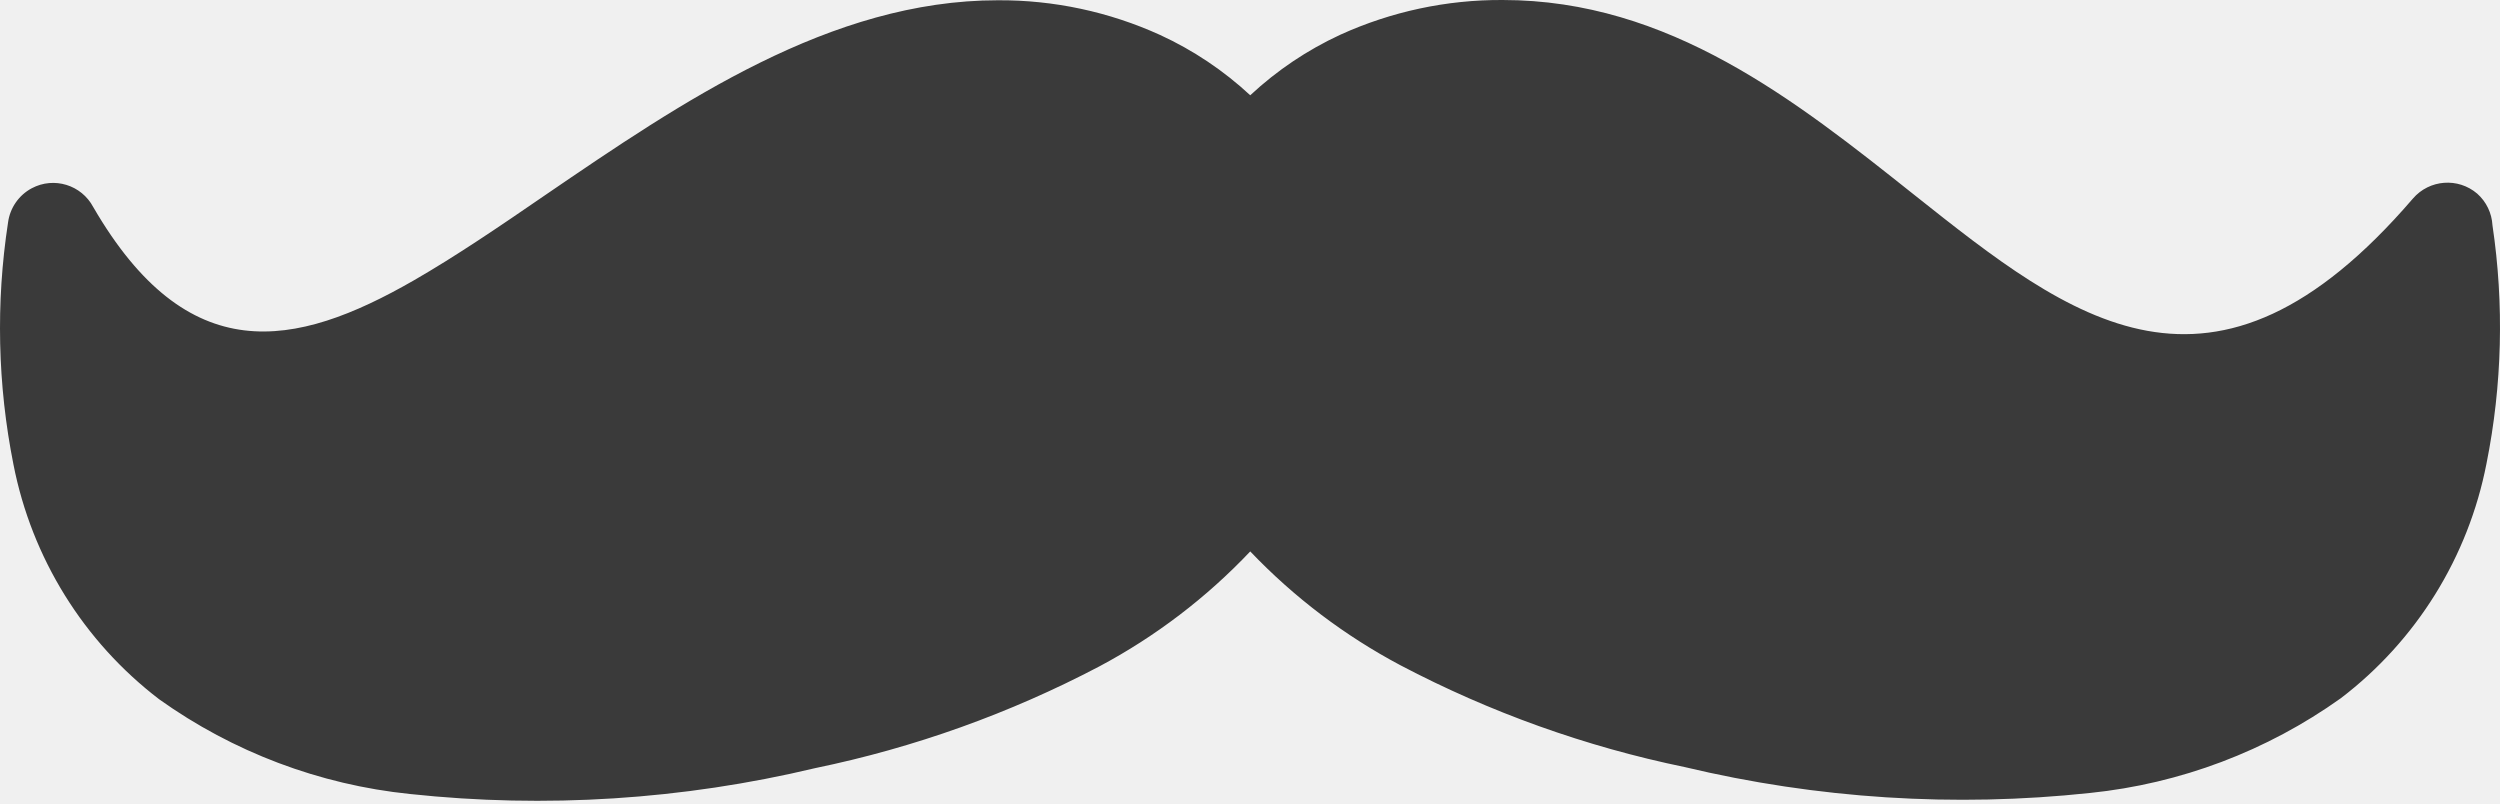
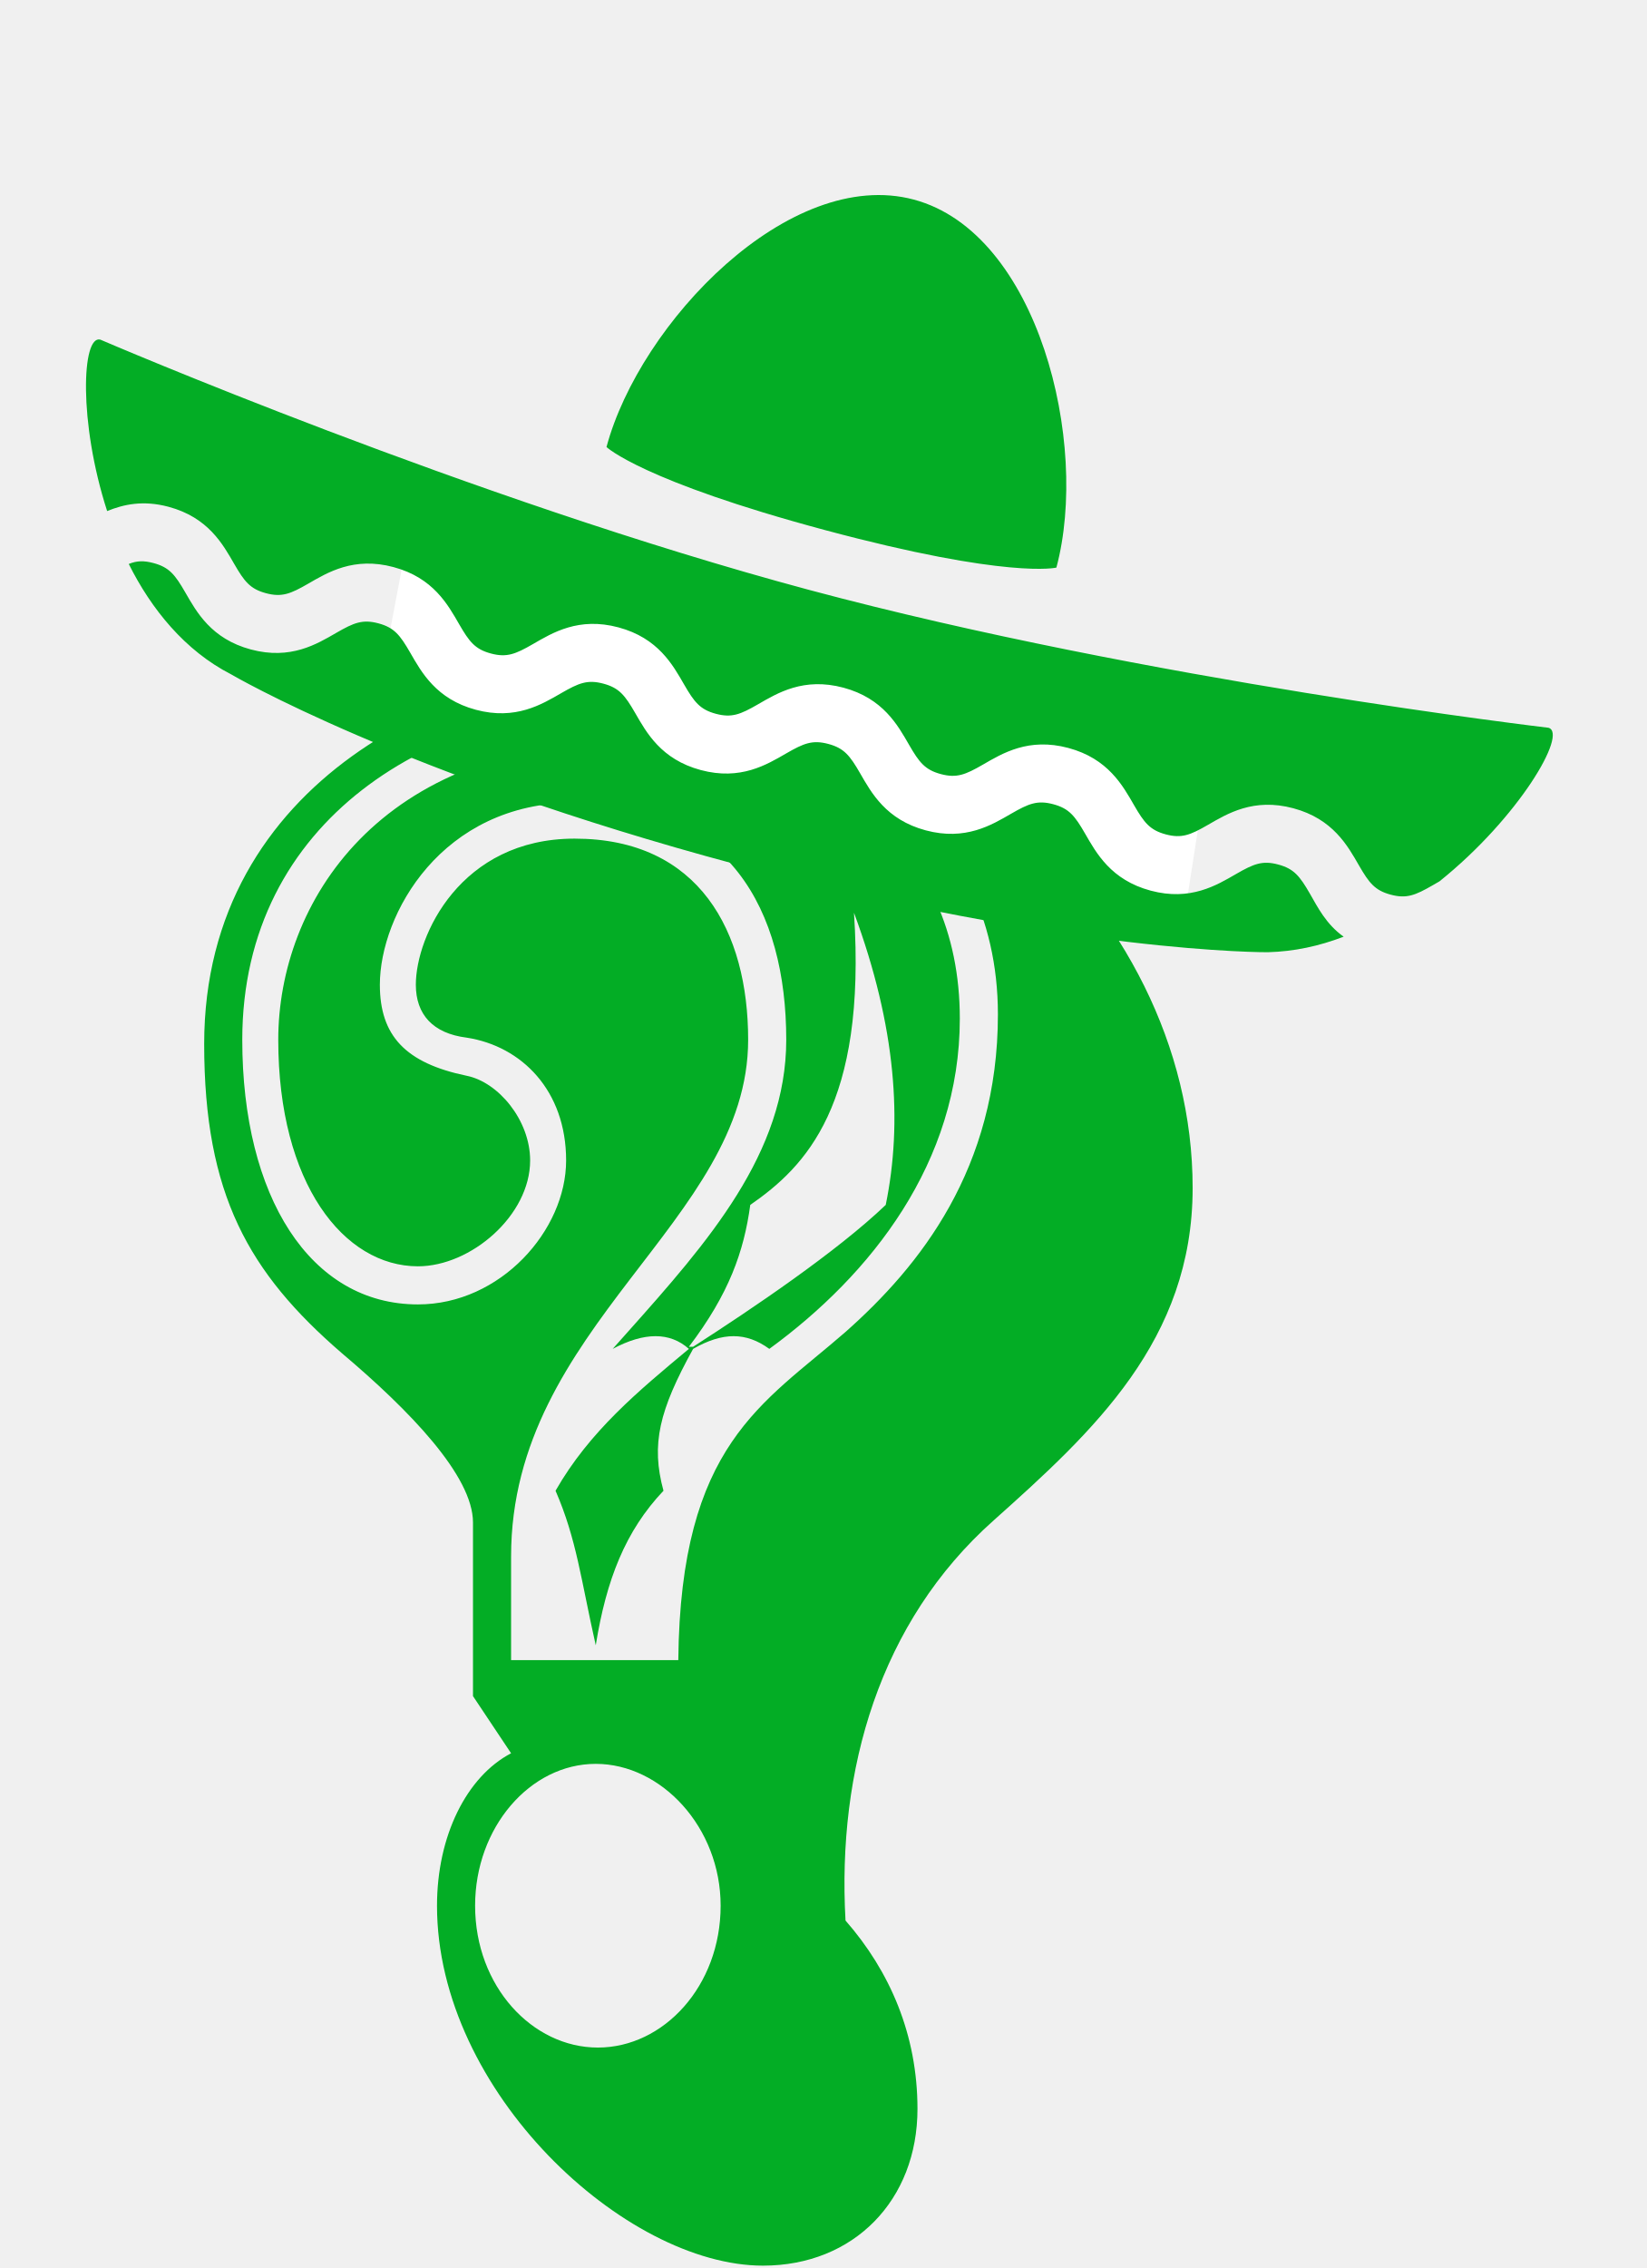
- <svg xmlns="http://www.w3.org/2000/svg" width="650px" height="209px" viewBox="0 0 650 209" version="1.1">
+ <svg xmlns="http://www.w3.org/2000/svg" width="581px" height="800px" viewBox="0 0 581 800" version="1.1">
  <g id="Page-1" stroke="none" stroke-width="1" fill="none" fill-rule="evenodd">
-     <g id="Artboard" transform="translate(-175, -395)" fill="#3A3A3A" fill-rule="nonzero">
-       <g id="mustache" transform="translate(175, 395)">
-         <path d="M648.041,58.561 C647.866,55.404 646.441,52.446 644.078,50.349 L644.078,50.349 C639.103,46.09 631.628,46.662 627.355,51.628 C575.305,112.207 538.501,83.062 497.734,50.686 C466.84,26.118 433.999,0 390.68,0 C376.136,-0.079 361.747,2.999 348.502,9.021 C339.906,12.992 331.994,18.308 325.063,24.771 C318.129,18.333 310.217,13.039 301.624,9.088 C288.38,3.066 273.991,-0.012 259.447,0.069 C215.927,0.069 177.309,26.454 141.714,50.753 C129.96,58.83 118.476,66.638 107.596,72.898 C76.567,90.735 48.763,96.052 24.249,53.849 C21.188,48.071 14.032,45.873 8.266,48.941 C4.881,50.743 2.578,54.076 2.086,57.888 C-1.108,78.766 -0.631,100.042 3.496,120.755 C8.251,145.062 21.725,166.78 41.375,181.805 C60.618,195.538 83.089,204.027 106.588,206.44 C141.839,210.216 177.475,207.939 211.964,199.709 C237.702,194.395 262.57,185.492 285.841,173.257 C300.439,165.482 313.684,155.389 325.063,143.371 C336.422,155.281 349.621,165.282 364.151,172.987 C387.422,185.222 412.29,194.126 438.028,199.44 C472.517,207.67 508.153,209.947 543.404,206.171 C566.904,203.756 589.374,195.268 608.617,181.536 C628.291,166.532 641.771,144.805 646.496,120.486 C650.575,100.088 651.097,79.137 648.041,58.561 Z" id="Path" />
+     <g id="The-Donde-Logo" transform="translate(-241, -73)">
+       <g id="Group-2" transform="translate(241, 73)">
+         <path d="M269.201,799.168 C301.315,799.168 323.719,776.016 323.719,743.903 C323.719,717.764 314.011,695.36 298.327,677.436 C295.34,624.412 310.276,572.135 350.605,536.287 C385.705,504.921 420.806,472.808 420.806,419.037 C420.806,318.216 321.479,235.32 222.152,235.32 C160.913,235.32 72.041,274.901 72.041,368.253 C72.041,421.277 87.725,448.91 120.585,477.289 C144.483,497.453 166.887,520.604 166.887,537.034 L166.887,598.273 L180.33,618.438 C164.647,626.653 154.191,647.563 154.191,672.208 C154.191,737.929 220.658,799.168 269.201,799.168 Z M239.329,585.578 L180.33,585.578 L180.33,548.983 C180.33,467.58 263.974,430.986 263.974,366.76 C263.974,328.672 246.797,295.812 202.735,295.812 C162.406,295.812 146.723,330.166 146.723,347.342 C146.723,357.798 152.698,364.519 164.647,366.013 C184.064,369 199.747,384.683 199.747,409.328 C199.747,433.973 176.596,460.112 147.47,460.112 C109.382,460.112 85.484,422.024 85.484,366.76 C85.484,289.091 152.698,248.762 222.152,248.762 C292.353,248.762 352.098,288.344 352.098,357.798 C352.098,412.316 324.466,446.669 298.327,469.821 C269.201,495.212 240.076,509.402 239.329,585.578 Z M210.203,580.35 C213.937,557.198 220.658,540.022 234.101,525.832 C229.62,509.402 232.607,497.453 244.556,475.795 C255.012,469.821 263.227,469.821 271.442,475.795 C307.289,449.657 338.656,410.075 338.656,359.291 C338.656,298.052 292.353,261.458 222.152,261.458 C133.28,261.458 98.18,318.963 98.18,366.76 C98.18,417.543 121.331,446.669 147.47,446.669 C166.14,446.669 187.051,428.746 187.051,409.328 C187.051,395.139 175.849,381.696 164.647,379.456 C142.989,374.975 134.027,365.266 134.027,347.342 C134.027,322.697 155.685,283.116 202.735,283.116 C257.252,283.116 277.416,321.204 277.416,366.76 C277.416,406.774 249.701,438.21 221.563,469.752 L217.971,473.78 L217.971,473.78 L216.177,475.795 L216.177,475.795 C227.38,469.821 236.341,469.821 243.063,475.795 C225.139,490.732 207.962,504.921 196.013,525.832 C203.481,543.009 204.975,557.198 210.203,580.35 Z M244.556,475.048 L243.063,475.048 C257.252,456.378 262.48,441.442 264.721,425.012 C284.138,411.569 305.796,389.911 301.315,321.951 C316.251,362.279 318.491,395.886 312.517,425.012 C295.34,441.442 265.467,461.606 244.556,475.048 Z M210.95,722.245 C187.798,722.245 167.634,700.588 167.634,672.208 C167.634,644.576 187.051,622.172 210.203,622.172 C233.354,622.172 254.265,644.576 254.265,672.208 C254.265,700.588 234.101,722.245 210.95,722.245 Z" id="?" fill="#03AD25" fill-rule="nonzero" />
+         <g id="Group" transform="translate(290.7912, 187.3525) rotate(-345) translate(-290.7912, -187.3525) translate(23.29118, 65.35246)">
+           <polygon id="Path-2" fill="#FFFFFF" points="125.861 158.483 130.397 218.841 425.287 218.841 418.769 158.483" />
+           <g id="icons8-sombrero" transform="translate(0, 0)" fill="#03AD25" fill-rule="nonzero">
+             <path d="M267.809,0.846 C222.391,0.846 185.64,67.786 185.64,113.215 C185.64,113.215 200.806,121.562 267.809,121.562 C334.812,121.562 349.978,113.215 349.978,113.215 C349.978,67.786 313.226,0.846 267.809,0.846 Z M3.327,122.847 C-3.414,122.847 3.327,152.865 21.301,180.636 C26.276,176.864 32.535,173.573 41.844,173.573 C56.368,173.573 63.83,181.439 69.447,187.057 C74.503,192.114 77.151,194.12 82.928,194.12 C88.706,194.12 91.354,192.114 96.409,187.057 C102.026,181.439 109.489,173.573 124.013,173.573 C138.537,173.573 145.999,181.439 151.616,187.057 C156.672,192.114 159.32,194.12 165.097,194.12 C170.875,194.12 173.523,192.114 178.578,187.057 C184.195,181.439 191.658,173.573 206.182,173.573 C220.706,173.573 228.168,181.439 233.786,187.057 C238.841,192.114 241.489,194.12 247.266,194.12 C253.044,194.12 255.692,192.114 260.747,187.057 C266.364,181.439 273.827,173.573 288.351,173.573 C302.875,173.573 310.338,181.439 315.955,187.057 C321.01,192.114 323.658,194.12 329.435,194.12 C335.213,194.12 337.861,192.114 342.916,187.057 C348.533,181.439 355.996,173.573 370.52,173.573 C385.044,173.573 392.507,181.439 398.124,187.057 C403.179,192.114 405.827,194.12 411.605,194.12 C417.382,194.12 420.03,192.114 425.085,187.057 C430.702,181.439 438.165,173.573 452.689,173.573 C467.213,173.573 474.676,181.439 480.293,187.057 C485.348,192.114 487.996,194.12 493.774,194.12 C499.551,194.12 502.199,192.114 507.254,187.057 C507.896,186.415 508.538,185.773 509.18,185.131 C530.445,156.156 539.512,122.847 532.29,122.847 C532.29,122.847 391.463,143.394 267.809,143.394 C144.154,143.394 3.327,122.847 3.327,122.847 Z M41.844,194.12 C38.313,194.12 35.906,194.843 33.498,196.689 C45.294,210.012 60.54,221.089 78.435,224.941 C78.435,224.941 145.839,243.563 267.809,243.563 C389.778,243.563 457.183,224.941 457.183,224.941 C466.09,222.293 474.034,218.199 481.577,212.741 C474.435,210.093 469.941,204.956 466.17,201.184 C461.115,196.127 458.467,194.12 452.689,194.12 C446.912,194.12 444.264,196.127 439.208,201.184 C433.591,206.802 426.129,214.668 411.605,214.668 C397.081,214.668 389.618,206.802 384.001,201.184 C378.946,196.127 376.298,194.12 370.52,194.12 C364.742,194.12 362.094,196.127 357.039,201.184 C351.422,206.802 343.959,214.668 329.435,214.668 C314.911,214.668 307.449,206.802 301.832,201.184 C296.776,196.127 294.128,194.12 288.351,194.12 C282.573,194.12 279.925,196.127 274.87,201.184 C269.253,206.802 261.79,214.668 247.266,214.668 C232.742,214.668 225.28,206.802 219.663,201.184 C214.607,196.127 211.959,194.12 206.182,194.12 C200.404,194.12 197.756,196.127 192.701,201.184 C187.084,206.802 179.621,214.668 165.097,214.668 C150.573,214.668 143.111,206.802 137.494,201.184 C132.438,196.127 129.79,194.12 124.013,194.12 C118.235,194.12 115.587,196.127 110.532,201.184 C104.915,206.802 97.452,214.668 82.928,214.668 C68.404,214.668 60.942,206.802 55.325,201.184 C50.269,196.127 47.621,194.12 41.844,194.12 Z" id="Shape" />
+           </g>
+         </g>
      </g>
    </g>
  </g>
</svg>
